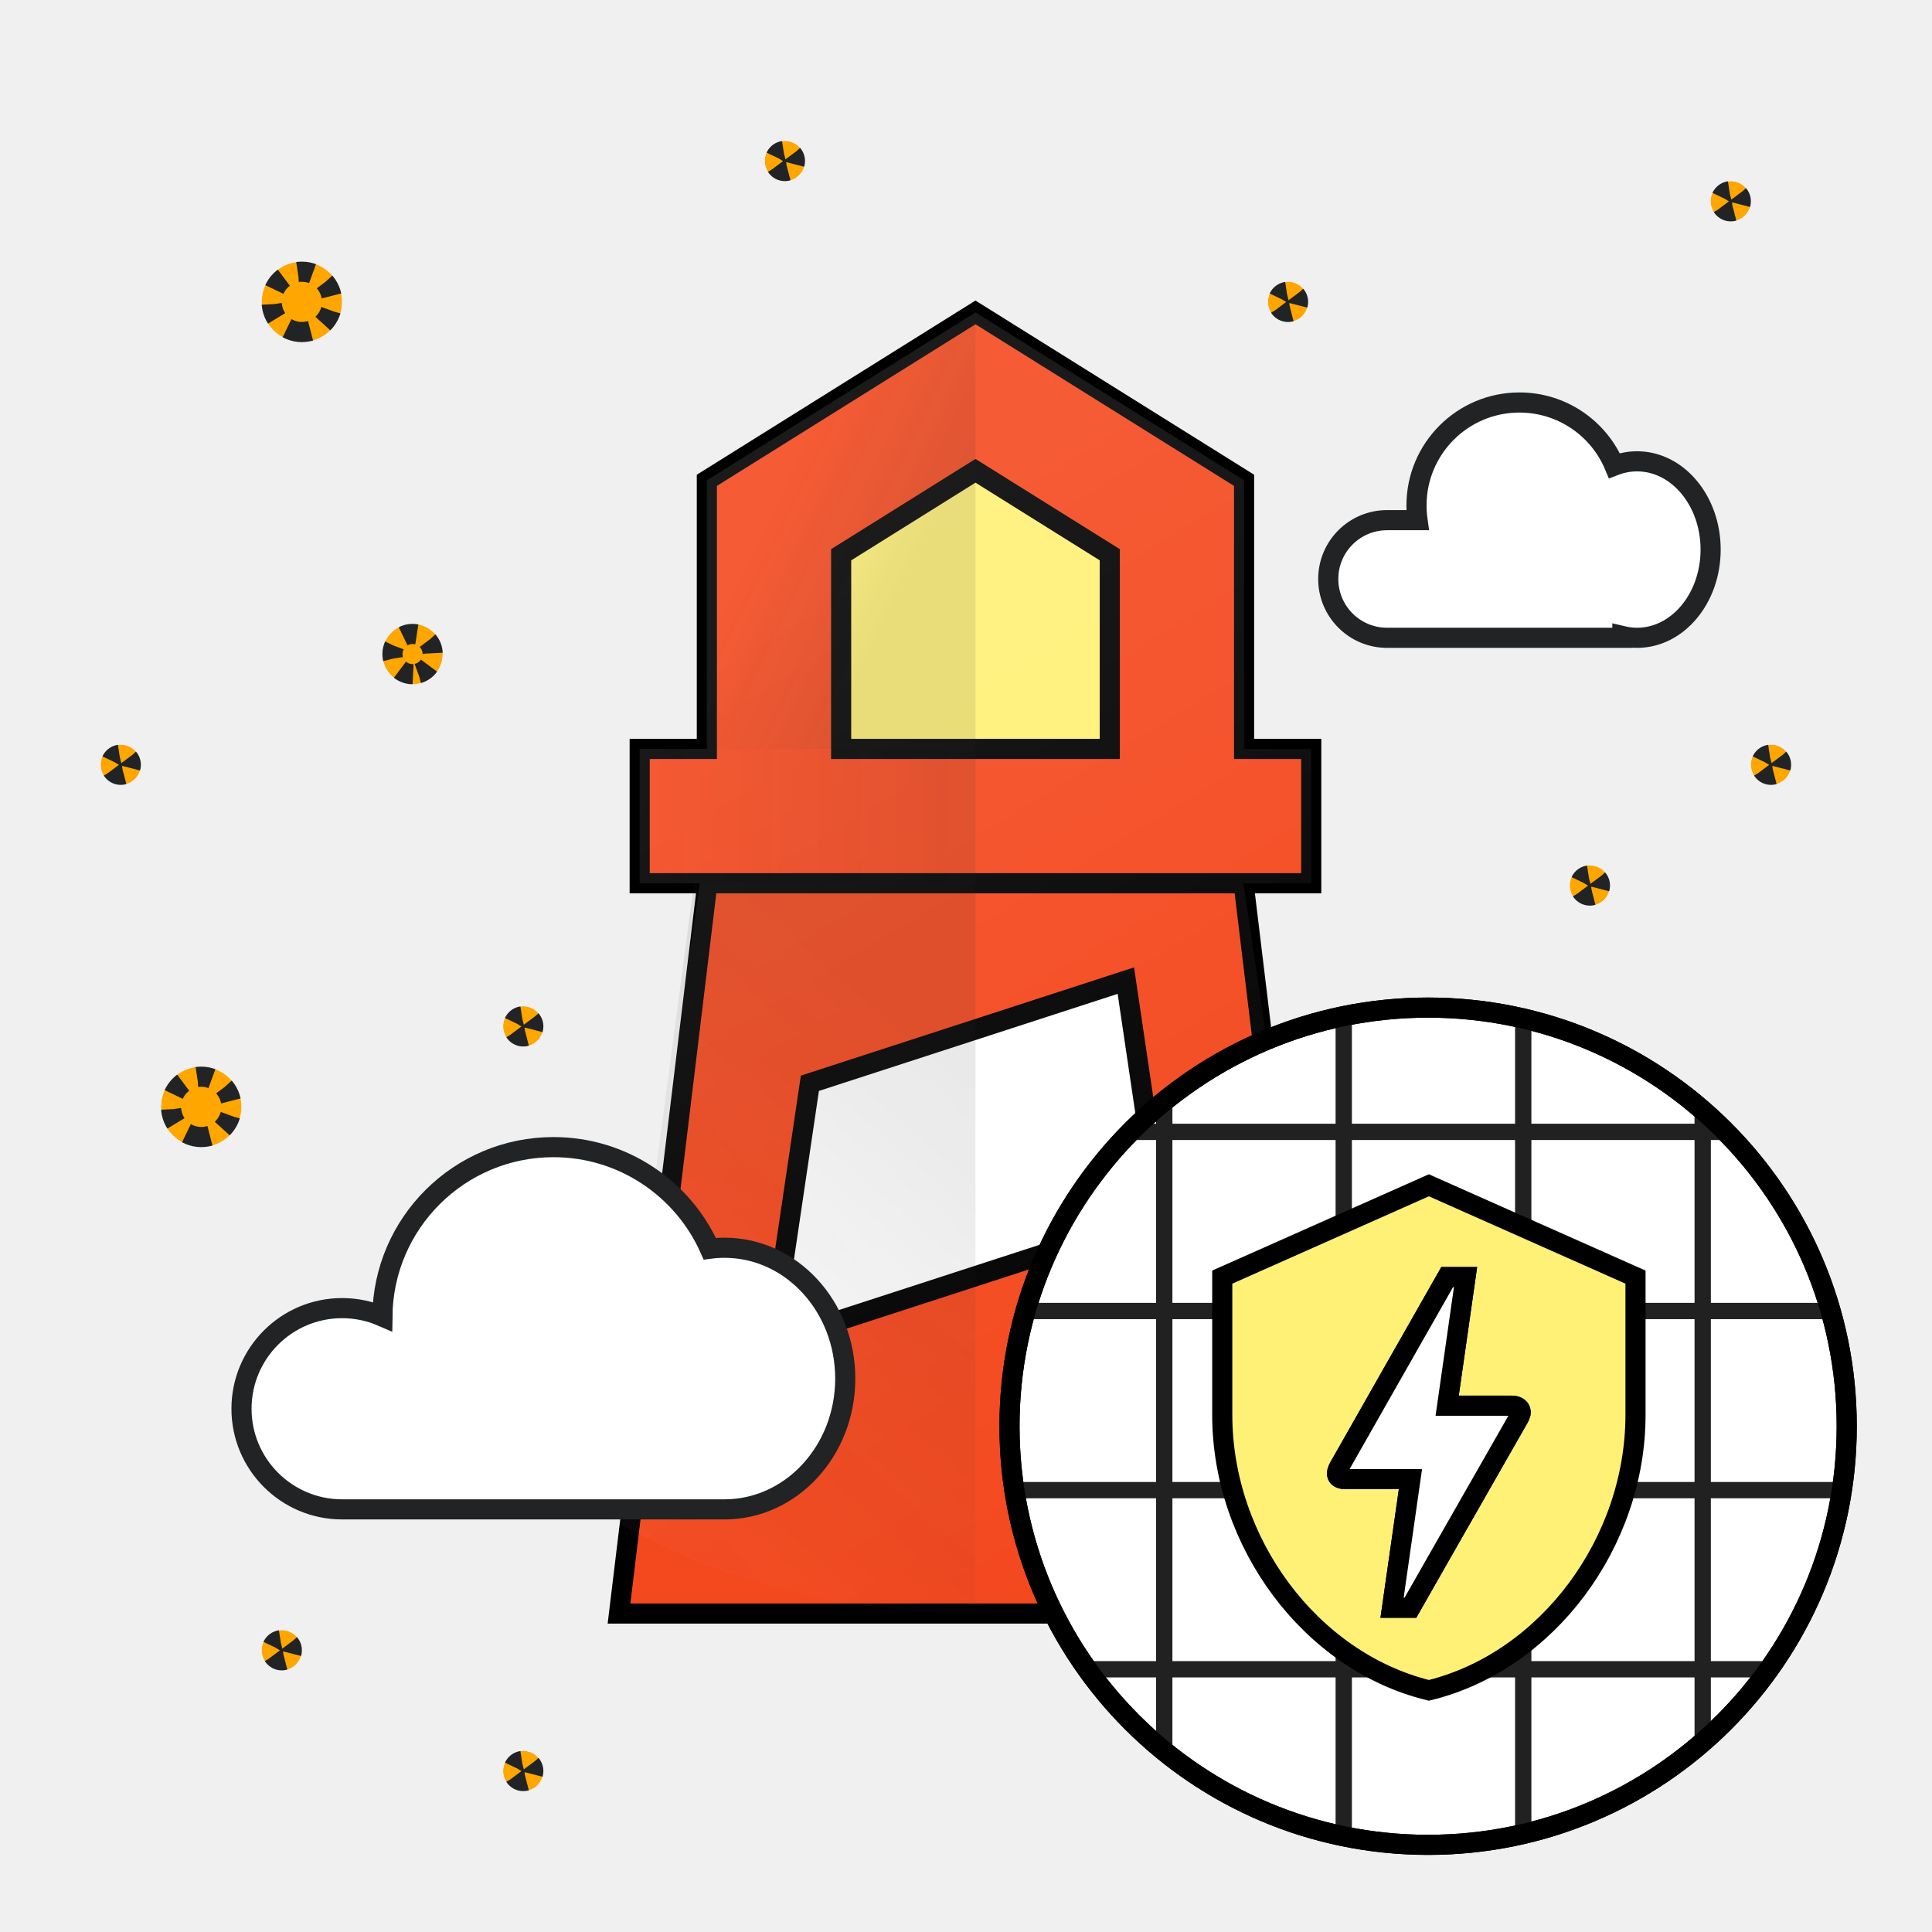
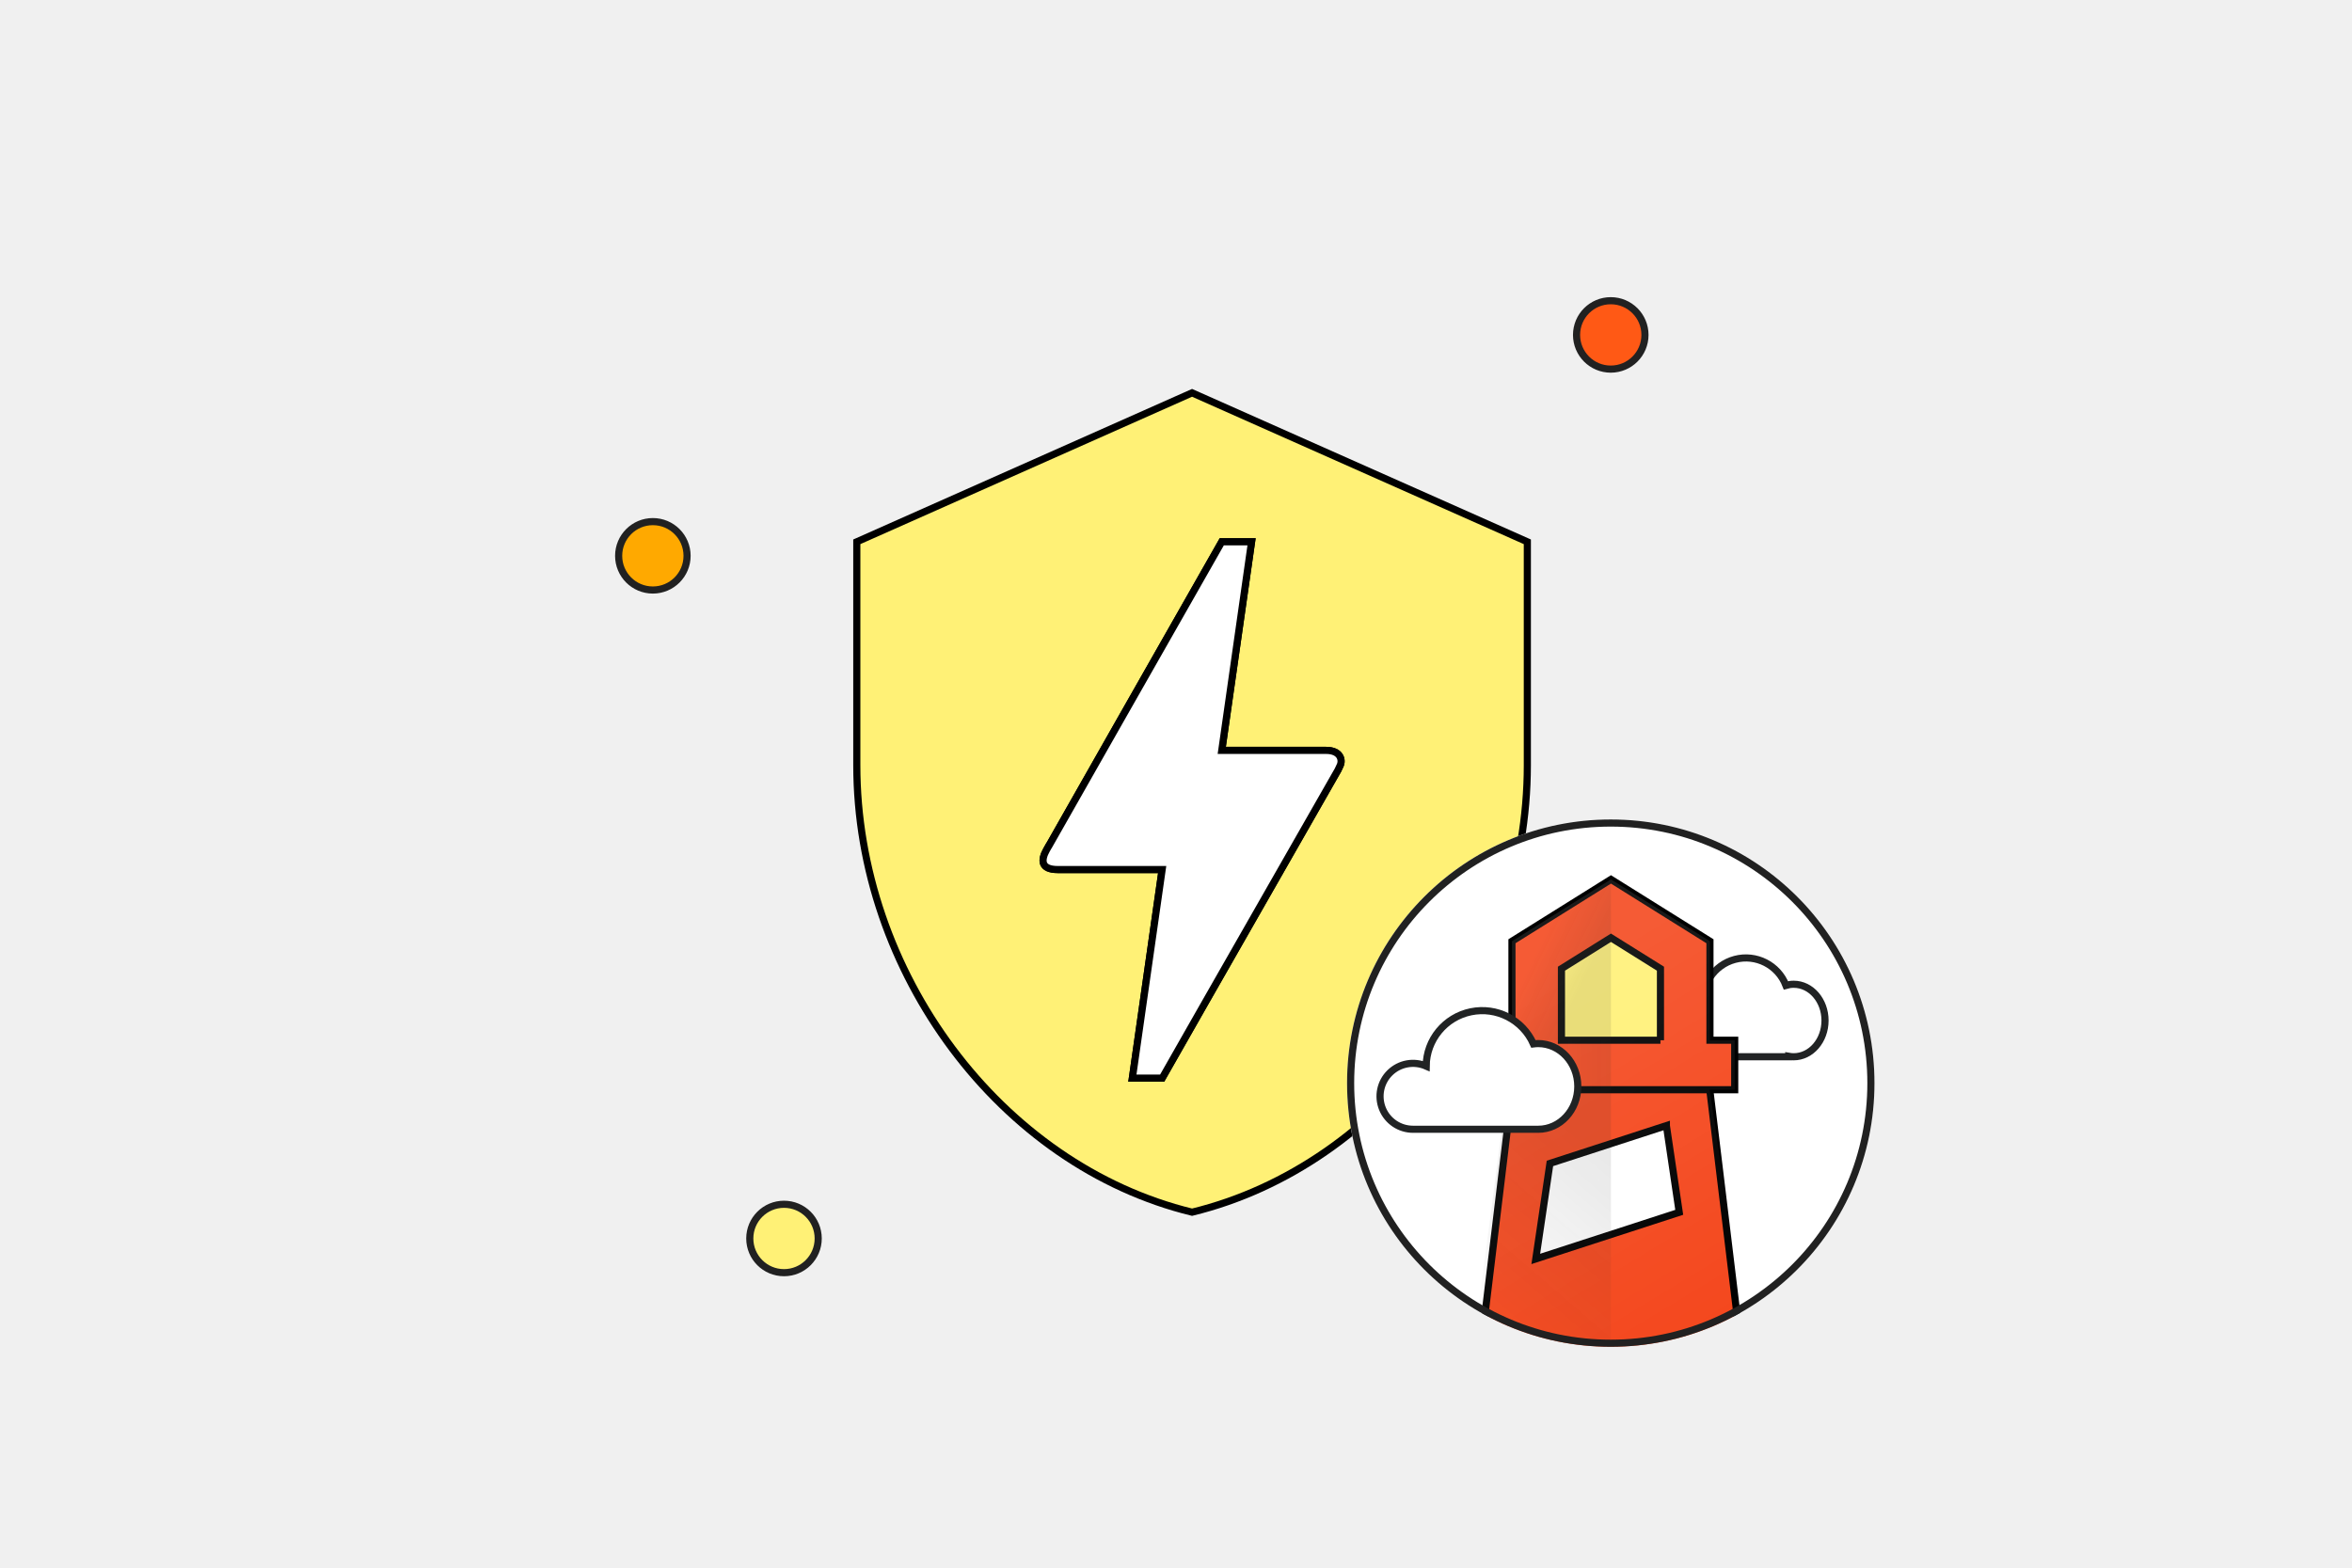
- <svg xmlns="http://www.w3.org/2000/svg" xmlns:xlink="http://www.w3.org/1999/xlink" width="96px" height="96px" viewBox="0 0 96 96" version="1.1">
+ <svg xmlns="http://www.w3.org/2000/svg" xmlns:xlink="http://www.w3.org/1999/xlink" width="330" height="220">
  <defs>
-     <linearGradient x1="36.626%" y1="20.358%" x2="64.01%" y2="100.652%" id="linearGradient-1">
-       <stop stop-color="#FFFFFF" stop-opacity="0.1" offset="0%" />
-       <stop stop-color="#FFFFFF" stop-opacity="0" offset="100%" />
+     <circle id="a" cx="96" cy="96" r="96" />
+     <circle id="c" cx="96" cy="96" r="96" />
+     <circle id="e" cx="96" cy="96" r="96" />
+     <circle id="g" cx="37" cy="37" r="37" />
+     <linearGradient x1="36.626%" y1="20.358%" x2="64.01%" y2="100.652%" id="i">
+       <stop stop-color="#FFF" stop-opacity=".1" offset="0%" />
+       <stop stop-color="#FFF" stop-opacity="0" offset="100%" />
    </linearGradient>
-     <linearGradient x1="68.935%" y1="65.756%" x2="31.065%" y2="35.799%" id="linearGradient-2">
-       <stop stop-color="#262626" stop-opacity="0.1" offset="0%" />
+     <linearGradient x1="68.935%" y1="65.756%" x2="31.065%" y2="35.799%" id="j">
+       <stop stop-color="#262626" stop-opacity=".1" offset="0%" />
      <stop stop-color="#262626" stop-opacity="0" offset="100%" />
    </linearGradient>
-     <linearGradient x1="62.531%" y1="13.086%" x2="24.779%" y2="100.996%" id="linearGradient-3">
-       <stop stop-color="#262626" stop-opacity="0.1" offset="0%" />
+     <linearGradient x1="62.531%" y1="13.086%" x2="24.779%" y2="100.996%" id="k">
+       <stop stop-color="#262626" stop-opacity=".1" offset="0%" />
      <stop stop-color="#262626" stop-opacity="0" offset="100%" />
    </linearGradient>
-     <linearGradient x1="0%" y1="50%" x2="100%" y2="50%" id="linearGradient-4">
-       <stop stop-color="#262626" stop-opacity="0.1" offset="0%" />
+     <linearGradient x1="0%" y1="50%" y2="50%" id="l">
+       <stop stop-color="#262626" stop-opacity=".1" offset="0%" />
      <stop stop-color="#262626" stop-opacity="0" offset="100%" />
    </linearGradient>
-     <path d="M10,14 C8.895,14 8,13.105 8,12 C8,10.895 8.895,10 10,10 C11.105,10 12,10.895 12,12 C12,13.105 11.105,14 10,14 Z M81,8 C80.448,8 80,7.552 80,7 C80,6.448 80.448,6 81,6 C81.552,6 82,6.448 82,7 C82,7.552 81.552,8 81,8 Z M15.5,31 C14.672,31 14,30.328 14,29.5 C14,28.672 14.672,28 15.5,28 C16.328,28 17,28.672 17,29.5 C17,30.328 16.328,31 15.5,31 Z M1,36 C0.448,36 0,35.552 0,35 C0,34.448 0.448,34 1,34 C1.552,34 2,34.448 2,35 C2,35.552 1.552,36 1,36 Z M9,80 C8.448,80 8,79.552 8,79 C8,78.448 8.448,78 9,78 C9.552,78 10,78.448 10,79 C10,79.552 9.552,80 9,80 Z M21,49 C20.448,49 20,48.552 20,48 C20,47.448 20.448,47 21,47 C21.552,47 22,47.448 22,48 C22,48.552 21.552,49 21,49 Z M5,54 C3.895,54 3,53.105 3,52 C3,50.895 3.895,50 5,50 C6.105,50 7,50.895 7,52 C7,53.105 6.105,54 5,54 Z M21,86 C20.448,86 20,85.552 20,85 C20,84.448 20.448,84 21,84 C21.552,84 22,84.448 22,85 C22,85.552 21.552,86 21,86 Z M59,13 C58.448,13 58,12.552 58,12 C58,11.448 58.448,11 59,11 C59.552,11 60,11.448 60,12 C60,12.552 59.552,13 59,13 Z M34,6 C33.448,6 33,5.552 33,5 C33,4.448 33.448,4 34,4 C34.552,4 35,4.448 35,5 C35,5.552 34.552,6 34,6 Z M83,36 C82.448,36 82,35.552 82,35 C82,34.448 82.448,34 83,34 C83.552,34 84,34.448 84,35 C84,35.552 83.552,36 83,36 Z M74,42 C73.448,42 73,41.552 73,41 C73,40.448 73.448,40 74,40 C74.552,40 75,40.448 75,41 C75,41.552 74.552,42 74,42 Z" id="path-5" />
-     <mask id="mask-6" maskContentUnits="userSpaceOnUse" maskUnits="objectBoundingBox" x="0" y="0" width="84" height="82" fill="white">
-       <use xlink:href="#path-5" />
-     </mask>
-     <circle id="path-7" cx="20.962" cy="20.868" r="20.801" />
-     <circle id="path-9" cx="20.962" cy="20.868" r="20.801" />
  </defs>
-   <g id="23-Progressive-Web-App-audits" stroke="none" stroke-width="1" fill="none" fill-rule="evenodd">
-     <rect id="Rectangle" x="0" y="0" width="96" height="96" />
-     <g id="lighthouse-graphics" transform="translate(5, 3)">
-       <g id="lighthouse" transform="translate(3, 0)">
-         <g id="Group-4-Copy-2">
-           <rect id="Rectangle" x="0" y="0" width="80" height="80" />
-           <g id="Group-2" transform="translate(3.764706, 3.764706)">
-             <rect id="Rectangle" fill="#FFFFFF" x="24.61" y="40.877" width="22.941" height="22.941" />
-             <path d="M18.993,73.412 L24.193,30.449 L49.219,30.449 L54.418,73.412 C48.771,73.412 43.315,73.412 36.706,73.412 C32.3,73.412 26.396,73.412 18.993,73.412 Z M44.178,41.962 L28.478,47.063 L26.57,59.943 L45.911,53.658 L44.178,41.962 Z" id="Shape" stroke="#000000" fill="#F4481E" fill-rule="nonzero" />
-             <rect id="Rectangle" stroke="#979797" fill="#FFF176" x="27.794" y="15.559" width="15.941" height="19.706" />
-             <path d="M50.053,30.449 L53.39,30.449 L53.39,37.123 L20.021,37.123 L20.021,30.449 L23.358,30.449 L23.358,17.102 L36.706,8.759 L50.053,17.102 L50.053,30.449 Z M43.38,30.449 L43.38,20.801 L36.706,16.629 L30.032,20.801 L30.032,30.449 L43.38,30.449 Z" id="Path" stroke="#000000" fill="#F4481E" fill-rule="nonzero" />
-             <path d="M50.022,37.123 L54.686,68.608 C49.329,71.665 43.128,73.412 36.52,73.412 C29.911,73.412 23.71,71.665 18.353,68.608 L23.017,37.123 L20.021,37.123 L20.021,30.449 L23.358,30.449 L23.358,17.102 L36.706,8.759 L50.053,17.102 L50.053,30.449 L53.39,30.449 L53.39,37.123 L50.022,37.123 Z" id="Path" fill="url(#linearGradient-1)" fill-rule="nonzero" />
-             <polygon id="Path-Copy-2" fill="url(#linearGradient-2)" fill-rule="nonzero" points="36.706 30.449 23.358 30.449 23.358 17.102 36.706 8.759" />
-             <path d="M36.706,73.412 C30.111,73.412 23.888,71.653 18.539,68.608 L22.722,37.123 L36.706,37.123 L36.706,73.412 Z" id="Path-Copy-4" fill="url(#linearGradient-3)" fill-rule="nonzero" />
-             <rect id="Rectangle-Copy-13" fill="url(#linearGradient-4)" fill-rule="nonzero" transform="translate(28.36364, 33.7861) scale(-1, 1) translate(-28.36364, -33.7861) " x="20.021" y="30.449" width="16.684" height="6.674" />
-           </g>
+   <g fill="none" fill-rule="evenodd">
+     <g transform="translate(69 14)">
+       <mask id="b" fill="#fff">
+         <use xlink:href="#a" />
+       </mask>
+       <circle stroke="#212121" fill="#FFA900" fill-rule="nonzero" mask="url(#b)" cx="22.6" cy="64" r="4.8" />
+     </g>
+     <g transform="translate(69 14)">
+       <mask id="d" fill="#fff">
+         <use xlink:href="#c" />
+       </mask>
+       <circle stroke="#212121" fill="#FF5915" fill-rule="nonzero" mask="url(#d)" cx="157" cy="33" r="4.8" />
+     </g>
+     <g transform="translate(69 14)">
+       <mask id="f" fill="#fff">
+         <use xlink:href="#e" />
+       </mask>
+       <circle stroke="#212121" fill="#FFF176" fill-rule="nonzero" mask="url(#f)" cx="41" cy="159.8" r="4.8" />
+     </g>
+     <g fill-rule="nonzero" stroke="#000">
+       <path d="M167.255 55.127l47.04 20.906v31.36c0 29.008-20.07 56.135-47.04 62.72-26.97-6.585-47.04-33.712-47.04-62.72v-31.36l47.04-20.906zm-4.197 96.172s8.196-14.426 24.67-43.236l.293-.627c.377-.753.084-2.133-1.965-2.133h-14.635l4.181-29.27h-4.181c-10.788 18.984-18.9 33.2-24.294 42.735-.084.167.502-.92-.293.501-.794 1.422-.836 2.76 1.59 2.76h14.634l-4.181 29.27h4.181z" fill="#FFF176" />
+       <path d="M163.058 151.299s8.196-14.426 24.67-43.236l.293-.627c.377-.753.084-2.133-1.965-2.133h-14.635l4.181-29.27h-4.181c-10.788 18.984-18.9 33.2-24.294 42.735-.084.167.502-.92-.293.501-.794 1.422-.836 2.76 1.59 2.76h14.634l-4.181 29.27h4.181z" fill="#FFF" />
+     </g>
+     <g transform="translate(189 115)">
+       <circle fill="#FFF" cx="37" cy="37" r="37" />
+       <mask id="h" fill="#fff">
+         <use xlink:href="#g" />
+       </mask>
+       <g mask="url(#h)">
+         <path d="M50.02 26.363H48.1v.007a3.469 3.469 0 1 0 0 6.922v.008h13.875v-.063c.226.041.458.063.694.063 2.426 0 4.394-2.278 4.394-5.087 0-2.81-1.968-5.088-4.394-5.088-.377 0-.743.055-1.091.158a6.015 6.015 0 0 0-11.557 3.08z" stroke="#212324" fill="#FFF" fill-rule="nonzero" />
+         <path d="M-5.088-4.625h83.25v83.25h-83.25z" />
+         <g fill-rule="nonzero">
+           <path fill="#FFF" d="M24.44 41.83h23.872v23.874H24.44z" />
+           <path d="M18.595 75.687l5.41-44.708H50.05l5.41 44.708H18.595zm26.208-32.728l-16.338 5.309-1.986 13.402 20.127-6.54-1.803-12.17z" stroke="#000" fill="#F4481E" />
+           <path stroke="#979797" stroke-width=".5" fill="#FFF176" d="M27.483 15.214h17.13V36.26h-17.13z" />
+           <path d="M50.917 30.979h3.473v6.945H19.665v-6.945h3.472v-13.89l13.89-8.681 13.89 8.681v13.89zm-6.945 0v-10.04l-6.945-4.341-6.945 4.34v10.04h13.89z" stroke="#000" fill="#F4481E" />
+           <path d="M33.054 29.631l4.854 32.764a38.022 38.022 0 0 1-18.905 5 38.022 38.022 0 0 1-18.904-5l4.854-32.764H1.835v-6.945h3.472V8.796l13.89-8.68 13.89 8.68v13.89h3.472v6.945h-3.505z" fill="url(#i)" transform="translate(17.83 8.293)" />
+           <path fill="url(#j)" d="M19.197 22.686H5.307V8.796l13.89-8.68z" transform="translate(17.83 8.293)" />
+           <path d="M19.197 67.394A38.167 38.167 0 0 1 .292 62.395l4.353-32.764h14.552v37.763z" fill="url(#k)" transform="translate(17.83 8.293)" />
+           <path fill="url(#l)" transform="matrix(-1 0 0 1 38.862 8.293)" d="M1.835 22.686h17.362v6.945H1.835z" />
        </g>
+         <path d="M26.825 43.475c3.065 0 5.55-2.692 5.55-6.013 0-3.32-2.485-6.012-5.55-6.012a5.18 5.18 0 0 0-.676.044A7.864 7.864 0 0 0 11.1 34.61a4.625 4.625 0 1 0-1.85 8.865h17.575z" stroke="#212324" fill="#FFF" fill-rule="nonzero" />
      </g>
-       <use id="stars" stroke="#212324" mask="url(#mask-6)" stroke-width="2" fill="#FFA600" stroke-dasharray="1,1" xlink:href="#path-5" />
-       <path d="M13,72 C9.686,72 7,69.09 7,65.5 C7,61.91 9.686,59 13,59 C13.247,59 13.491,59.016 13.73,59.048 C15.054,56.074 18.035,54 21.5,54 C26.166,54 29.955,57.76 30,62.416 C30.612,62.149 31.289,62 32,62 C34.761,62 37,64.239 37,67 C37,69.761 34.761,72 32,72 L13,72 Z" id="cloud2" stroke="#212324" fill="#FFFFFF" transform="translate(22, 63) scale(-1, 1) translate(-22, -63) " />
-       <path d="M75.564,22.846 L77.077,22.846 C78.691,22.846 80,24.155 80,25.769 C80,27.384 78.691,28.692 77.077,28.692 L65.385,28.692 L65.385,28.605 C65.148,28.662 64.904,28.692 64.654,28.692 C62.636,28.692 61,26.729 61,24.308 C61,21.886 62.636,19.923 64.654,19.923 C65.047,19.923 65.426,19.998 65.782,20.136 C66.555,18.294 68.377,17 70.5,17 C73.325,17 75.615,19.29 75.615,22.115 C75.615,22.363 75.598,22.607 75.564,22.846 Z" id="cloud1" stroke="#212324" fill="#FFFFFF" transform="translate(70.5, 22.84615) scale(-1, 1) translate(-70.5, -22.84615) " />
-     </g>
-     <g id="content" transform="translate(50, 50)">
-       <g id="Group-4">
-         <mask id="mask-8" fill="white">
-           <use xlink:href="#path-7" />
-         </mask>
-         <use id="c" stroke="#000000" fill="#FFFFFF" xlink:href="#path-7" />
-         <g id="Group" mask="url(#mask-8)" stroke="#212121" stroke-width="0.81">
-           <g transform="translate(-72.9697, -38.60606)" id="Shape">
-             <path d="M0.31,44.848 L206.564,44.848 M89.74,0.404 L89.74,140.248 M170.005,0.404 L170.005,140.248 M98.658,0.404 L98.658,140.248 M178.923,0.404 L178.923,140.248 M107.576,0.404 L107.576,140.248 M187.842,0.404 L187.842,140.248 M116.495,0.404 L116.495,140.248 M196.76,0.404 L196.76,140.248 M125.413,0.404 L125.413,140.248 M205.678,0.404 L205.678,140.248 M134.331,0.404 L134.331,140.248 M80.821,0.404 L80.821,140.248 M161.087,0.404 L161.087,140.248 M71.903,0.404 L71.903,140.248 M152.168,0.404 L152.168,140.248 M62.985,0.404 L62.985,140.248 M143.25,0.404 L143.25,140.248 M54.066,0.085 L54.066,139.929 M45.148,0.085 L45.148,139.929 M36.229,0.085 L36.229,139.929 M27.311,0.085 L27.311,139.929 M18.393,0.085 L18.393,139.929 M9.475,0.085 L9.475,139.929 M0.556,0.085 L0.556,139.929 M0.31,35.946 L206.564,35.946 M0.31,27.045 L206.564,27.045 M0.31,18.144 L206.564,18.144 M0.31,9.243 L206.564,9.243 M0.31,0.342 L206.564,0.342 M0.31,53.749 L206.564,53.749 M0.31,62.65 L206.564,62.65 M0.31,71.551 L206.564,71.551 M0.31,80.452 L206.564,80.452 M0.31,89.354 L206.564,89.354 M0.31,98.255 L206.564,98.255 M0.31,107.156 L206.564,107.156 M0.31,116.057 L206.564,116.057 M0.31,124.959 L206.564,124.959 M0.31,133.86 L206.564,133.86" />
-           </g>
-         </g>
-         <mask id="mask-10" fill="white">
-           <use xlink:href="#path-9" />
-         </mask>
-         <use id="c" stroke="#000000" xlink:href="#path-9" />
-       </g>
-       <g id="Sub---fast-reliable" transform="translate(10, 8)" fill-rule="nonzero" stroke="#000000">
-         <path d="M11,0.896 L21.267,5.459 L21.267,12.304 C21.267,18.635 16.886,24.555 11,25.993 C5.114,24.555 0.733,18.635 0.733,12.304 L0.733,5.459 L11,0.896 Z M10.084,21.886 C10.084,21.886 11.873,18.738 15.468,12.45 L15.532,12.313 C15.614,12.149 15.551,11.848 15.103,11.848 L11.909,11.848 L12.822,5.459 L11.909,5.459 C9.555,9.603 7.784,12.705 6.607,14.786 C6.589,14.823 6.716,14.585 6.543,14.896 C6.37,15.206 6.361,15.498 6.89,15.498 L10.084,15.498 L9.171,21.886 L10.084,21.886 Z" id="Shape" fill="#FFF176" />
-         <path d="M10.084,21.886 C10.084,21.886 11.873,18.738 15.468,12.45 L15.532,12.313 C15.614,12.149 15.551,11.848 15.103,11.848 L11.909,11.848 L12.822,5.459 L11.909,5.459 C9.555,9.603 7.784,12.705 6.607,14.786 C6.589,14.823 6.716,14.585 6.543,14.896 C6.37,15.206 6.361,15.498 6.89,15.498 L10.084,15.498 L9.171,21.886 L10.084,21.886 Z" id="Shape-path" fill="#FFFFFF" />
-       </g>
+       <circle stroke="#212121" cx="37" cy="37" r="36.5" />
    </g>
  </g>
</svg>
